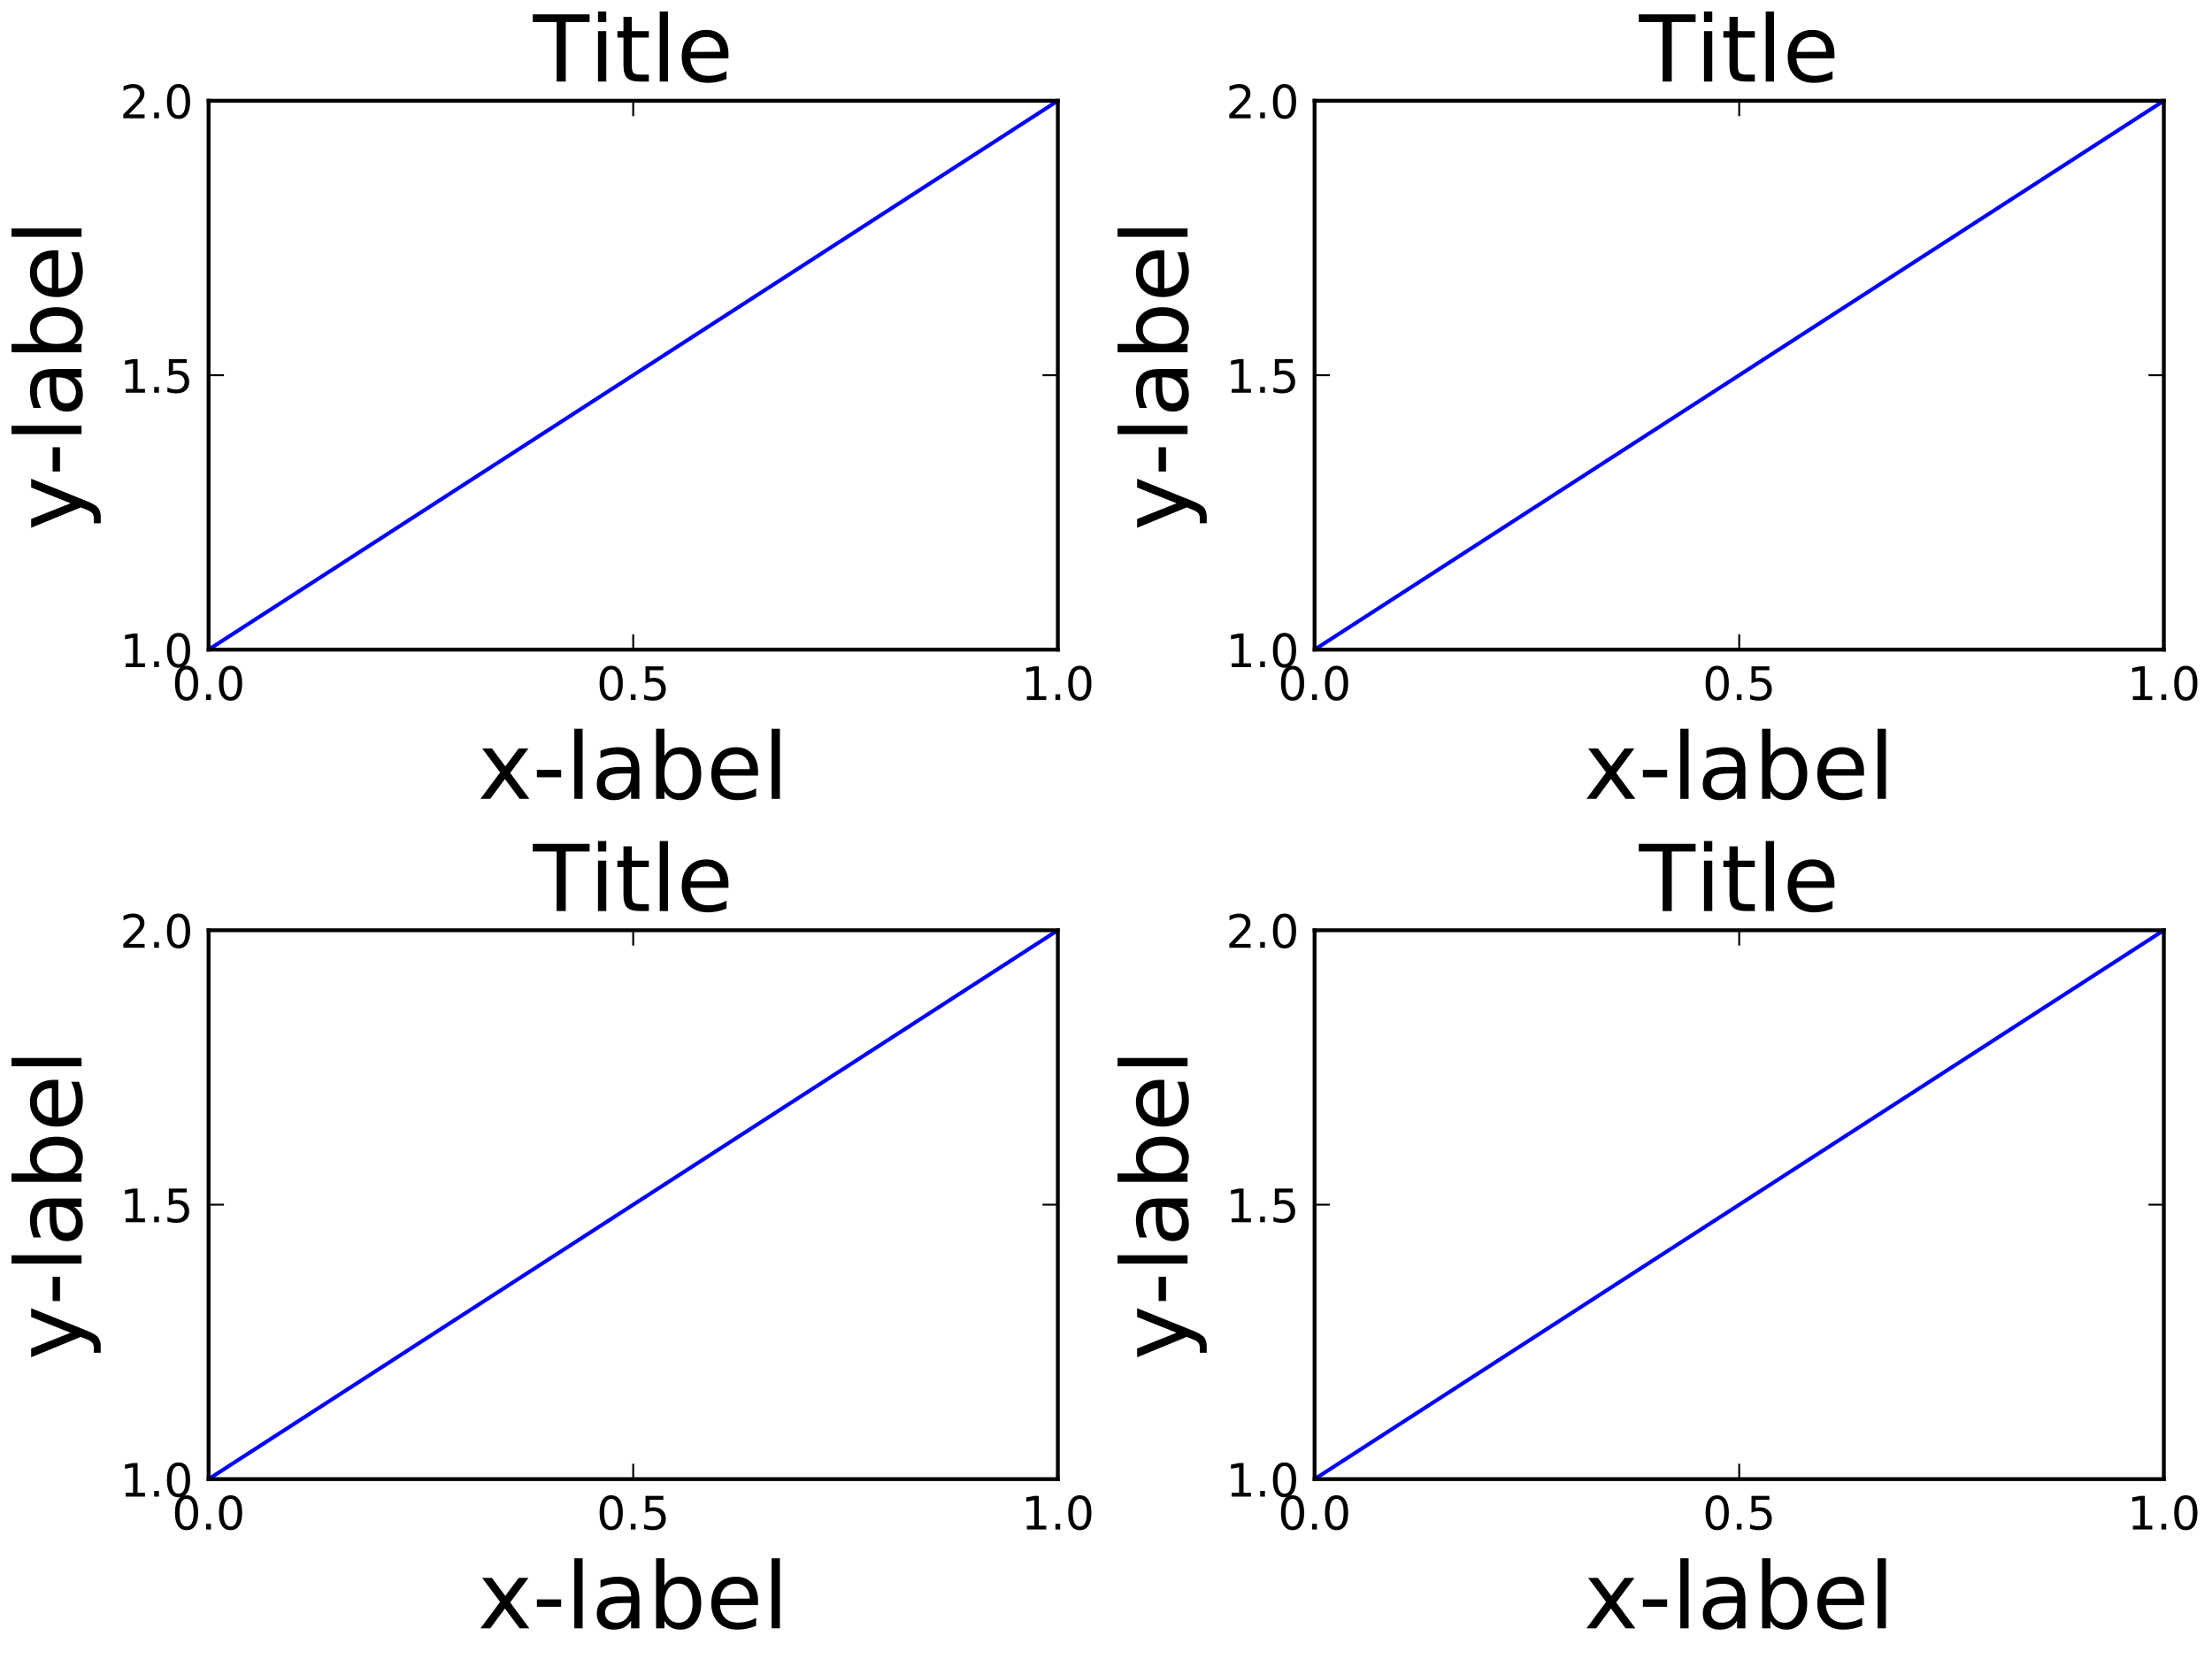
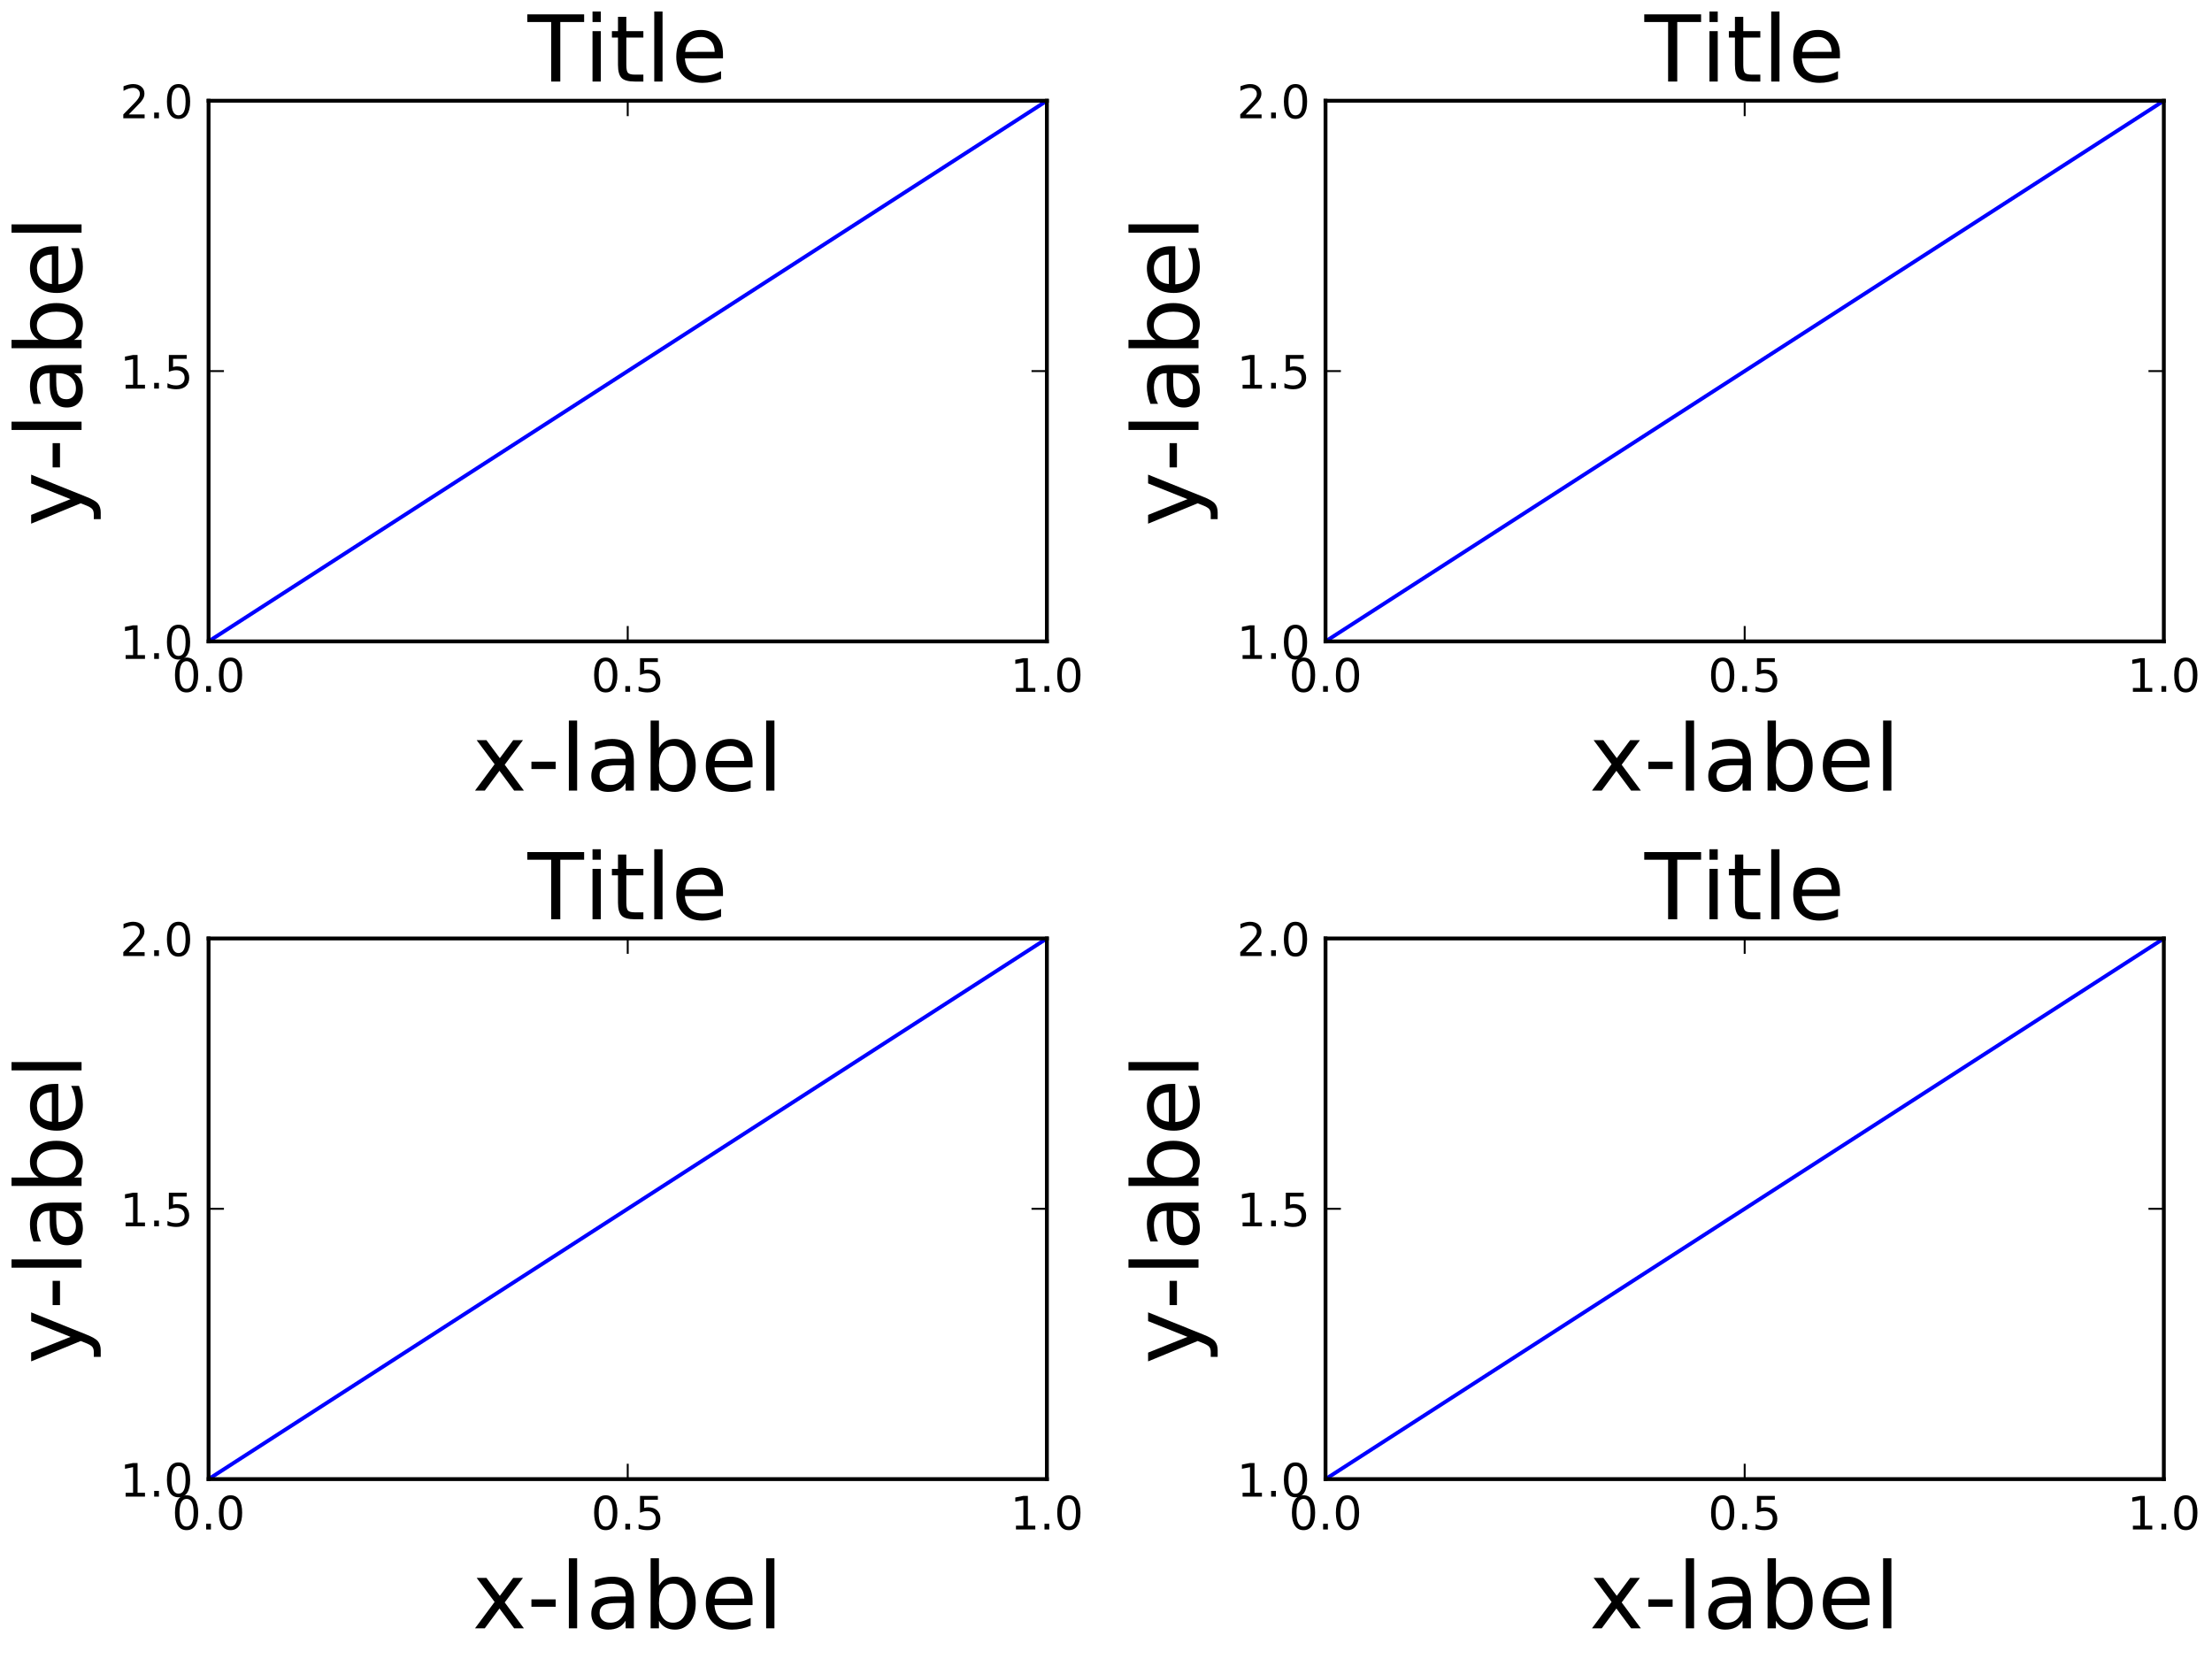
<svg xmlns="http://www.w3.org/2000/svg" xmlns:xlink="http://www.w3.org/1999/xlink" height="432pt" version="1.1" viewBox="0 0 576 432" width="576pt">
  <defs>
    <style type="text/css">
*{stroke-linecap:butt;stroke-linejoin:round;}
  </style>
  </defs>
  <g id="figure_1">
    <g id="patch_1">
      <path d="M 0 432  L 576 432  L 576 0  L 0 0  z " style="fill:#ffffff;" />
    </g>
    <g id="axes_1">
      <g id="patch_2">
-         <path d="M 54.311 169.159  L 275.458 169.159  L 275.458 26.236  L 54.311 26.236  z " style="fill:#ffffff;" />
+         <path d="M 54.311 167.02  L 272.606 167.02  L 272.606 26.236  L 54.311 26.236  z " style="fill:#ffffff;" />
      </g>
      <g id="line2d_1">
-         <path clip-path="url(#p782bbd12f6)" d="M 54.311 169.159  L 275.458 26.236  " style="fill:none;stroke:#0000ff;stroke-linecap:square;" />
+         <path clip-path="url(#pb96ff4f9be)" d="M 54.311 167.02  L 272.606 26.236  " style="fill:none;stroke:#0000ff;stroke-linecap:square;" />
      </g>
      <g id="patch_3">
-         <path d="M 54.311 169.159  L 54.311 26.236  " style="fill:none;stroke:#000000;stroke-linecap:square;stroke-linejoin:miter;" />
+         <path d="M 54.311 167.02  L 54.311 26.236  " style="fill:none;stroke:#000000;stroke-linecap:square;stroke-linejoin:miter;" />
      </g>
      <g id="patch_4">
-         <path d="M 275.458 169.159  L 275.458 26.236  " style="fill:none;stroke:#000000;stroke-linecap:square;stroke-linejoin:miter;" />
+         <path d="M 272.606 167.02  L 272.606 26.236  " style="fill:none;stroke:#000000;stroke-linecap:square;stroke-linejoin:miter;" />
      </g>
      <g id="patch_5">
-         <path d="M 54.311 169.159  L 275.458 169.159  " style="fill:none;stroke:#000000;stroke-linecap:square;stroke-linejoin:miter;" />
+         <path d="M 54.311 167.02  L 272.606 167.02  " style="fill:none;stroke:#000000;stroke-linecap:square;stroke-linejoin:miter;" />
      </g>
      <g id="patch_6">
-         <path d="M 54.311 26.236  L 275.458 26.236  " style="fill:none;stroke:#000000;stroke-linecap:square;stroke-linejoin:miter;" />
+         <path d="M 54.311 26.236  L 272.606 26.236  " style="fill:none;stroke:#000000;stroke-linecap:square;stroke-linejoin:miter;" />
      </g>
      <g id="matplotlib.axis_1">
        <g id="xtick_1">
          <g id="line2d_2">
            <defs>
              <path d="M 0 0  L 0 -4  " id="m368fc901b1" style="stroke:#000000;stroke-width:0.5;" />
            </defs>
            <g>
-               <use style="stroke:#000000;stroke-width:0.5;" x="54.311" xlink:href="#m368fc901b1" y="169.159" />
+               <use style="stroke:#000000;stroke-width:0.5;" x="54.311" xlink:href="#m368fc901b1" y="167.02" />
            </g>
          </g>
          <g id="line2d_3">
            <defs>
              <path d="M 0 0  L 0 4  " id="mc63e59a608" style="stroke:#000000;stroke-width:0.5;" />
            </defs>
            <g>
              <use style="stroke:#000000;stroke-width:0.5;" x="54.311" xlink:href="#mc63e59a608" y="26.236" />
            </g>
          </g>
          <g id="text_1">
            <defs>
              <path d="M 31.781 66.406  Q 24.172 66.406 20.328 58.906  Q 16.5 51.422 16.5 36.375  Q 16.5 21.391 20.328 13.891  Q 24.172 6.391 31.781 6.391  Q 39.453 6.391 43.281 13.891  Q 47.125 21.391 47.125 36.375  Q 47.125 51.422 43.281 58.906  Q 39.453 66.406 31.781 66.406  z M 31.781 74.219  Q 44.047 74.219 50.516 64.516  Q 56.984 54.828 56.984 36.375  Q 56.984 17.969 50.516 8.266  Q 44.047 -1.422 31.781 -1.422  Q 19.531 -1.422 13.062 8.266  Q 6.594 17.969 6.594 36.375  Q 6.594 54.828 13.062 64.516  Q 19.531 74.219 31.781 74.219  z " id="DejaVuSans-30" />
              <path d="M 10.688 12.406  L 21 12.406  L 21 0  L 10.688 0  z " id="DejaVuSans-2e" />
            </defs>
-             <g transform="translate(44.76962 182.2766)scale(0.12 -0.12)">
+             <g transform="translate(44.76962 180.138)scale(0.12 -0.12)">
              <use xlink:href="#DejaVuSans-30" />
              <use x="63.623" xlink:href="#DejaVuSans-2e" />
              <use x="95.41" xlink:href="#DejaVuSans-30" />
            </g>
          </g>
        </g>
        <g id="xtick_2">
          <g id="line2d_4">
            <g>
-               <use style="stroke:#000000;stroke-width:0.5;" x="164.885" xlink:href="#m368fc901b1" y="169.159" />
+               <use style="stroke:#000000;stroke-width:0.5;" x="163.459" xlink:href="#m368fc901b1" y="167.02" />
            </g>
          </g>
          <g id="line2d_5">
            <g>
-               <use style="stroke:#000000;stroke-width:0.5;" x="164.885" xlink:href="#mc63e59a608" y="26.236" />
+               <use style="stroke:#000000;stroke-width:0.5;" x="163.459" xlink:href="#mc63e59a608" y="26.236" />
            </g>
          </g>
          <g id="text_2">
            <defs>
              <path d="M 10.797 72.906  L 49.516 72.906  L 49.516 64.594  L 19.828 64.594  L 19.828 46.734  Q 21.969 47.469 24.109 47.828  Q 26.266 48.188 28.422 48.188  Q 40.625 48.188 47.75 41.5  Q 54.891 34.812 54.891 23.391  Q 54.891 11.625 47.562 5.094  Q 40.234 -1.422 26.906 -1.422  Q 22.312 -1.422 17.547 -0.641  Q 12.797 0.141 7.719 1.703  L 7.719 11.625  Q 12.109 9.234 16.797 8.062  Q 21.484 6.891 26.703 6.891  Q 35.156 6.891 40.078 11.328  Q 45.016 15.766 45.016 23.391  Q 45.016 31 40.078 35.438  Q 35.156 39.891 26.703 39.891  Q 22.75 39.891 18.812 39.016  Q 14.891 38.141 10.797 36.281  z " id="DejaVuSans-35" />
            </defs>
-             <g transform="translate(155.3428 182.2766)scale(0.12 -0.12)">
+             <g transform="translate(153.9171 180.138)scale(0.12 -0.12)">
              <use xlink:href="#DejaVuSans-30" />
              <use x="63.623" xlink:href="#DejaVuSans-2e" />
              <use x="95.41" xlink:href="#DejaVuSans-35" />
            </g>
          </g>
        </g>
        <g id="xtick_3">
          <g id="line2d_6">
            <g>
-               <use style="stroke:#000000;stroke-width:0.5;" x="275.458" xlink:href="#m368fc901b1" y="169.159" />
+               <use style="stroke:#000000;stroke-width:0.5;" x="272.606" xlink:href="#m368fc901b1" y="167.02" />
            </g>
          </g>
          <g id="line2d_7">
            <g>
-               <use style="stroke:#000000;stroke-width:0.5;" x="275.458" xlink:href="#mc63e59a608" y="26.236" />
+               <use style="stroke:#000000;stroke-width:0.5;" x="272.606" xlink:href="#mc63e59a608" y="26.236" />
            </g>
          </g>
          <g id="text_3">
            <defs>
              <path d="M 12.406 8.297  L 28.516 8.297  L 28.516 63.922  L 10.984 60.406  L 10.984 69.391  L 28.422 72.906  L 38.281 72.906  L 38.281 8.297  L 54.391 8.297  L 54.391 0  L 12.406 0  z " id="DejaVuSans-31" />
            </defs>
-             <g transform="translate(265.916 182.2766)scale(0.12 -0.12)">
+             <g transform="translate(263.0645 180.138)scale(0.12 -0.12)">
              <use xlink:href="#DejaVuSans-31" />
              <use x="63.623" xlink:href="#DejaVuSans-2e" />
              <use x="95.41" xlink:href="#DejaVuSans-30" />
            </g>
          </g>
        </g>
        <g id="text_4">
          <defs>
            <path d="M 54.891 54.688  L 35.109 28.078  L 55.906 0  L 45.312 0  L 29.391 21.484  L 13.484 0  L 2.875 0  L 24.125 28.609  L 4.688 54.688  L 15.281 54.688  L 29.781 35.203  L 44.281 54.688  z " id="DejaVuSans-78" />
            <path d="M 4.891 31.391  L 31.203 31.391  L 31.203 23.391  L 4.891 23.391  z " id="DejaVuSans-2d" />
            <path d="M 9.422 75.984  L 18.406 75.984  L 18.406 0  L 9.422 0  z " id="DejaVuSans-6c" />
            <path d="M 34.281 27.484  Q 23.391 27.484 19.188 25  Q 14.984 22.516 14.984 16.5  Q 14.984 11.719 18.141 8.906  Q 21.297 6.109 26.703 6.109  Q 34.188 6.109 38.703 11.406  Q 43.219 16.703 43.219 25.484  L 43.219 27.484  z M 52.203 31.203  L 52.203 0  L 43.219 0  L 43.219 8.297  Q 40.141 3.328 35.547 0.953  Q 30.953 -1.422 24.312 -1.422  Q 15.922 -1.422 10.953 3.297  Q 6 8.016 6 15.922  Q 6 25.141 12.172 29.828  Q 18.359 34.516 30.609 34.516  L 43.219 34.516  L 43.219 35.406  Q 43.219 41.609 39.141 45  Q 35.062 48.391 27.688 48.391  Q 23 48.391 18.547 47.266  Q 14.109 46.141 10.016 43.891  L 10.016 52.203  Q 14.938 54.109 19.578 55.047  Q 24.219 56 28.609 56  Q 40.484 56 46.344 49.844  Q 52.203 43.703 52.203 31.203  z " id="DejaVuSans-61" />
            <path d="M 48.688 27.297  Q 48.688 37.203 44.609 42.844  Q 40.531 48.484 33.406 48.484  Q 26.266 48.484 22.188 42.844  Q 18.109 37.203 18.109 27.297  Q 18.109 17.391 22.188 11.75  Q 26.266 6.109 33.406 6.109  Q 40.531 6.109 44.609 11.75  Q 48.688 17.391 48.688 27.297  z M 18.109 46.391  Q 20.953 51.266 25.266 53.625  Q 29.594 56 35.594 56  Q 45.562 56 51.781 48.094  Q 58.016 40.188 58.016 27.297  Q 58.016 14.406 51.781 6.484  Q 45.562 -1.422 35.594 -1.422  Q 29.594 -1.422 25.266 0.953  Q 20.953 3.328 18.109 8.203  L 18.109 0  L 9.078 0  L 9.078 75.984  L 18.109 75.984  z " id="DejaVuSans-62" />
            <path d="M 56.203 29.594  L 56.203 25.203  L 14.891 25.203  Q 15.484 15.922 20.484 11.062  Q 25.484 6.203 34.422 6.203  Q 39.594 6.203 44.453 7.469  Q 49.312 8.734 54.109 11.281  L 54.109 2.781  Q 49.266 0.734 44.188 -0.344  Q 39.109 -1.422 33.891 -1.422  Q 20.797 -1.422 13.156 6.188  Q 5.516 13.812 5.516 26.812  Q 5.516 40.234 12.766 48.109  Q 20.016 56 32.328 56  Q 43.359 56 49.781 48.891  Q 56.203 41.797 56.203 29.594  z M 47.219 32.234  Q 47.125 39.594 43.094 43.984  Q 39.062 48.391 32.422 48.391  Q 24.906 48.391 20.391 44.141  Q 15.875 39.891 15.188 32.172  z " id="DejaVuSans-65" />
          </defs>
-           <g transform="translate(124.4297 208.0085)scale(0.24 -0.24)">
+           <g transform="translate(123.0039 205.8699)scale(0.24 -0.24)">
            <use xlink:href="#DejaVuSans-78" />
            <use x="59.18" xlink:href="#DejaVuSans-2d" />
            <use x="95.264" xlink:href="#DejaVuSans-6c" />
            <use x="123.047" xlink:href="#DejaVuSans-61" />
            <use x="184.326" xlink:href="#DejaVuSans-62" />
            <use x="247.803" xlink:href="#DejaVuSans-65" />
            <use x="309.326" xlink:href="#DejaVuSans-6c" />
          </g>
        </g>
      </g>
      <g id="matplotlib.axis_2">
        <g id="ytick_1">
          <g id="line2d_8">
            <defs>
              <path d="M 0 0  L 4 0  " id="m556f96d829" style="stroke:#000000;stroke-width:0.5;" />
            </defs>
            <g>
-               <use style="stroke:#000000;stroke-width:0.5;" x="54.311" xlink:href="#m556f96d829" y="169.159" />
+               <use style="stroke:#000000;stroke-width:0.5;" x="54.311" xlink:href="#m556f96d829" y="167.02" />
            </g>
          </g>
          <g id="line2d_9">
            <defs>
              <path d="M 0 0  L -4 0  " id="m27e32ca04a" style="stroke:#000000;stroke-width:0.5;" />
            </defs>
            <g>
-               <use style="stroke:#000000;stroke-width:0.5;" x="275.458" xlink:href="#m27e32ca04a" y="169.159" />
+               <use style="stroke:#000000;stroke-width:0.5;" x="272.606" xlink:href="#m27e32ca04a" y="167.02" />
            </g>
          </g>
          <g id="text_5">
-             <g transform="translate(31.22774 173.7176)scale(0.12 -0.12)">
+             <g transform="translate(31.22774 171.579)scale(0.12 -0.12)">
              <use xlink:href="#DejaVuSans-31" />
              <use x="63.623" xlink:href="#DejaVuSans-2e" />
              <use x="95.41" xlink:href="#DejaVuSans-30" />
            </g>
          </g>
        </g>
        <g id="ytick_2">
          <g id="line2d_10">
            <g>
-               <use style="stroke:#000000;stroke-width:0.5;" x="54.311" xlink:href="#m556f96d829" y="97.698" />
+               <use style="stroke:#000000;stroke-width:0.5;" x="54.311" xlink:href="#m556f96d829" y="96.628" />
            </g>
          </g>
          <g id="line2d_11">
            <g>
-               <use style="stroke:#000000;stroke-width:0.5;" x="275.458" xlink:href="#m27e32ca04a" y="97.698" />
+               <use style="stroke:#000000;stroke-width:0.5;" x="272.606" xlink:href="#m27e32ca04a" y="96.628" />
            </g>
          </g>
          <g id="text_6">
-             <g transform="translate(31.22774 102.2566)scale(0.12 -0.12)">
+             <g transform="translate(31.22774 101.1873)scale(0.12 -0.12)">
              <use xlink:href="#DejaVuSans-31" />
              <use x="63.623" xlink:href="#DejaVuSans-2e" />
              <use x="95.41" xlink:href="#DejaVuSans-35" />
            </g>
          </g>
        </g>
        <g id="ytick_3">
          <g id="line2d_12">
            <g>
              <use style="stroke:#000000;stroke-width:0.5;" x="54.311" xlink:href="#m556f96d829" y="26.236" />
            </g>
          </g>
          <g id="line2d_13">
            <g>
-               <use style="stroke:#000000;stroke-width:0.5;" x="275.458" xlink:href="#m27e32ca04a" y="26.236" />
+               <use style="stroke:#000000;stroke-width:0.5;" x="272.606" xlink:href="#m27e32ca04a" y="26.236" />
            </g>
          </g>
          <g id="text_7">
            <defs>
              <path d="M 19.188 8.297  L 53.609 8.297  L 53.609 0  L 7.328 0  L 7.328 8.297  Q 12.938 14.109 22.625 23.891  Q 32.328 33.688 34.812 36.531  Q 39.547 41.844 41.422 45.531  Q 43.312 49.219 43.312 52.781  Q 43.312 58.594 39.234 62.25  Q 35.156 65.922 28.609 65.922  Q 23.969 65.922 18.812 64.312  Q 13.672 62.703 7.812 59.422  L 7.812 69.391  Q 13.766 71.781 18.938 73  Q 24.125 74.219 28.422 74.219  Q 39.75 74.219 46.484 68.547  Q 53.219 62.891 53.219 53.422  Q 53.219 48.922 51.531 44.891  Q 49.859 40.875 45.406 35.406  Q 44.188 33.984 37.641 27.219  Q 31.109 20.453 19.188 8.297  z " id="DejaVuSans-32" />
            </defs>
            <g transform="translate(31.22774 30.79555)scale(0.12 -0.12)">
              <use xlink:href="#DejaVuSans-32" />
              <use x="63.623" xlink:href="#DejaVuSans-2e" />
              <use x="95.41" xlink:href="#DejaVuSans-30" />
            </g>
          </g>
        </g>
        <g id="text_8">
          <defs>
            <path d="M 32.172 -5.078  Q 28.375 -14.844 24.75 -17.812  Q 21.141 -20.797 15.094 -20.797  L 7.906 -20.797  L 7.906 -13.281  L 13.188 -13.281  Q 16.891 -13.281 18.938 -11.516  Q 21 -9.766 23.484 -3.219  L 25.094 0.875  L 2.984 54.688  L 12.5 54.688  L 29.594 11.922  L 46.688 54.688  L 56.203 54.688  z " id="DejaVuSans-79" />
          </defs>
-           <g transform="translate(21.23649 138.1506)rotate(-90)scale(0.24 -0.24)">
+           <g transform="translate(21.23649 137.0813)rotate(-90)scale(0.24 -0.24)">
            <use xlink:href="#DejaVuSans-79" />
            <use x="59.164" xlink:href="#DejaVuSans-2d" />
            <use x="95.248" xlink:href="#DejaVuSans-6c" />
            <use x="123.031" xlink:href="#DejaVuSans-61" />
            <use x="184.311" xlink:href="#DejaVuSans-62" />
            <use x="247.787" xlink:href="#DejaVuSans-65" />
            <use x="309.311" xlink:href="#DejaVuSans-6c" />
          </g>
        </g>
      </g>
      <g id="text_9">
        <defs>
          <path d="M -0.297 72.906  L 61.375 72.906  L 61.375 64.594  L 35.5 64.594  L 35.5 0  L 25.594 0  L 25.594 64.594  L -0.297 64.594  z " id="DejaVuSans-54" />
          <path d="M 9.422 54.688  L 18.406 54.688  L 18.406 0  L 9.422 0  z M 9.422 75.984  L 18.406 75.984  L 18.406 64.594  L 9.422 64.594  z " id="DejaVuSans-69" />
          <path d="M 18.312 70.219  L 18.312 54.688  L 36.812 54.688  L 36.812 47.703  L 18.312 47.703  L 18.312 18.016  Q 18.312 11.328 20.141 9.422  Q 21.969 7.516 27.594 7.516  L 36.812 7.516  L 36.812 0  L 27.594 0  Q 17.188 0 13.234 3.875  Q 9.281 7.766 9.281 18.016  L 9.281 47.703  L 2.688 47.703  L 2.688 54.688  L 9.281 54.688  L 9.281 70.219  z " id="DejaVuSans-74" />
        </defs>
-         <g transform="translate(138.8053 21.23649)scale(0.24 -0.24)">
+         <g transform="translate(137.3796 21.23649)scale(0.24 -0.24)">
          <use xlink:href="#DejaVuSans-54" />
          <use x="61.037" xlink:href="#DejaVuSans-69" />
          <use x="88.82" xlink:href="#DejaVuSans-74" />
          <use x="128.029" xlink:href="#DejaVuSans-6c" />
          <use x="155.812" xlink:href="#DejaVuSans-65" />
        </g>
      </g>
    </g>
    <g id="axes_2">
      <g id="patch_7">
-         <path d="M 342.311 169.159  L 563.458 169.159  L 563.458 26.236  L 342.311 26.236  z " style="fill:#ffffff;" />
+         <path d="M 345.163 167.02  L 563.458 167.02  L 563.458 26.236  L 345.163 26.236  z " style="fill:#ffffff;" />
      </g>
      <g id="line2d_14">
-         <path clip-path="url(#p95b81f9d9c)" d="M 342.311 169.159  L 563.458 26.236  " style="fill:none;stroke:#0000ff;stroke-linecap:square;" />
+         <path clip-path="url(#pc290cfb505)" d="M 345.163 167.02  L 563.458 26.236  " style="fill:none;stroke:#0000ff;stroke-linecap:square;" />
      </g>
      <g id="patch_8">
-         <path d="M 342.311 169.159  L 342.311 26.236  " style="fill:none;stroke:#000000;stroke-linecap:square;stroke-linejoin:miter;" />
+         <path d="M 345.163 167.02  L 345.163 26.236  " style="fill:none;stroke:#000000;stroke-linecap:square;stroke-linejoin:miter;" />
      </g>
      <g id="patch_9">
-         <path d="M 563.458 169.159  L 563.458 26.236  " style="fill:none;stroke:#000000;stroke-linecap:square;stroke-linejoin:miter;" />
+         <path d="M 563.458 167.02  L 563.458 26.236  " style="fill:none;stroke:#000000;stroke-linecap:square;stroke-linejoin:miter;" />
      </g>
      <g id="patch_10">
-         <path d="M 342.311 169.159  L 563.458 169.159  " style="fill:none;stroke:#000000;stroke-linecap:square;stroke-linejoin:miter;" />
+         <path d="M 345.163 167.02  L 563.458 167.02  " style="fill:none;stroke:#000000;stroke-linecap:square;stroke-linejoin:miter;" />
      </g>
      <g id="patch_11">
-         <path d="M 342.311 26.236  L 563.458 26.236  " style="fill:none;stroke:#000000;stroke-linecap:square;stroke-linejoin:miter;" />
+         <path d="M 345.163 26.236  L 563.458 26.236  " style="fill:none;stroke:#000000;stroke-linecap:square;stroke-linejoin:miter;" />
      </g>
      <g id="matplotlib.axis_3">
        <g id="xtick_4">
          <g id="line2d_15">
            <g>
-               <use style="stroke:#000000;stroke-width:0.5;" x="342.311" xlink:href="#m368fc901b1" y="169.159" />
+               <use style="stroke:#000000;stroke-width:0.5;" x="345.163" xlink:href="#m368fc901b1" y="167.02" />
            </g>
          </g>
          <g id="line2d_16">
            <g>
-               <use style="stroke:#000000;stroke-width:0.5;" x="342.311" xlink:href="#mc63e59a608" y="26.236" />
+               <use style="stroke:#000000;stroke-width:0.5;" x="345.163" xlink:href="#mc63e59a608" y="26.236" />
            </g>
          </g>
          <g id="text_10">
-             <g transform="translate(332.7696 182.2766)scale(0.12 -0.12)">
+             <g transform="translate(335.6211 180.138)scale(0.12 -0.12)">
              <use xlink:href="#DejaVuSans-30" />
              <use x="63.623" xlink:href="#DejaVuSans-2e" />
              <use x="95.41" xlink:href="#DejaVuSans-30" />
            </g>
          </g>
        </g>
        <g id="xtick_5">
          <g id="line2d_17">
            <g>
-               <use style="stroke:#000000;stroke-width:0.5;" x="452.885" xlink:href="#m368fc901b1" y="169.159" />
+               <use style="stroke:#000000;stroke-width:0.5;" x="454.31" xlink:href="#m368fc901b1" y="167.02" />
            </g>
          </g>
          <g id="line2d_18">
            <g>
-               <use style="stroke:#000000;stroke-width:0.5;" x="452.885" xlink:href="#mc63e59a608" y="26.236" />
+               <use style="stroke:#000000;stroke-width:0.5;" x="454.31" xlink:href="#mc63e59a608" y="26.236" />
            </g>
          </g>
          <g id="text_11">
-             <g transform="translate(443.3428 182.2766)scale(0.12 -0.12)">
+             <g transform="translate(444.7686 180.138)scale(0.12 -0.12)">
              <use xlink:href="#DejaVuSans-30" />
              <use x="63.623" xlink:href="#DejaVuSans-2e" />
              <use x="95.41" xlink:href="#DejaVuSans-35" />
            </g>
          </g>
        </g>
        <g id="xtick_6">
          <g id="line2d_19">
            <g>
-               <use style="stroke:#000000;stroke-width:0.5;" x="563.458" xlink:href="#m368fc901b1" y="169.159" />
+               <use style="stroke:#000000;stroke-width:0.5;" x="563.458" xlink:href="#m368fc901b1" y="167.02" />
            </g>
          </g>
          <g id="line2d_20">
            <g>
              <use style="stroke:#000000;stroke-width:0.5;" x="563.458" xlink:href="#mc63e59a608" y="26.236" />
            </g>
          </g>
          <g id="text_12">
-             <g transform="translate(553.916 182.2766)scale(0.12 -0.12)">
+             <g transform="translate(553.916 180.138)scale(0.12 -0.12)">
              <use xlink:href="#DejaVuSans-31" />
              <use x="63.623" xlink:href="#DejaVuSans-2e" />
              <use x="95.41" xlink:href="#DejaVuSans-30" />
            </g>
          </g>
        </g>
        <g id="text_13">
-           <g transform="translate(412.4297 208.0085)scale(0.24 -0.24)">
+           <g transform="translate(413.8554 205.8699)scale(0.24 -0.24)">
            <use xlink:href="#DejaVuSans-78" />
            <use x="59.18" xlink:href="#DejaVuSans-2d" />
            <use x="95.264" xlink:href="#DejaVuSans-6c" />
            <use x="123.047" xlink:href="#DejaVuSans-61" />
            <use x="184.326" xlink:href="#DejaVuSans-62" />
            <use x="247.803" xlink:href="#DejaVuSans-65" />
            <use x="309.326" xlink:href="#DejaVuSans-6c" />
          </g>
        </g>
      </g>
      <g id="matplotlib.axis_4">
        <g id="ytick_4">
          <g id="line2d_21">
            <g>
-               <use style="stroke:#000000;stroke-width:0.5;" x="342.311" xlink:href="#m556f96d829" y="169.159" />
+               <use style="stroke:#000000;stroke-width:0.5;" x="345.163" xlink:href="#m556f96d829" y="167.02" />
            </g>
          </g>
          <g id="line2d_22">
            <g>
-               <use style="stroke:#000000;stroke-width:0.5;" x="563.458" xlink:href="#m27e32ca04a" y="169.159" />
+               <use style="stroke:#000000;stroke-width:0.5;" x="563.458" xlink:href="#m27e32ca04a" y="167.02" />
            </g>
          </g>
          <g id="text_14">
-             <g transform="translate(319.2277 173.7176)scale(0.12 -0.12)">
+             <g transform="translate(322.0792 171.579)scale(0.12 -0.12)">
              <use xlink:href="#DejaVuSans-31" />
              <use x="63.623" xlink:href="#DejaVuSans-2e" />
              <use x="95.41" xlink:href="#DejaVuSans-30" />
            </g>
          </g>
        </g>
        <g id="ytick_5">
          <g id="line2d_23">
            <g>
-               <use style="stroke:#000000;stroke-width:0.5;" x="342.311" xlink:href="#m556f96d829" y="97.698" />
+               <use style="stroke:#000000;stroke-width:0.5;" x="345.163" xlink:href="#m556f96d829" y="96.628" />
            </g>
          </g>
          <g id="line2d_24">
            <g>
-               <use style="stroke:#000000;stroke-width:0.5;" x="563.458" xlink:href="#m27e32ca04a" y="97.698" />
+               <use style="stroke:#000000;stroke-width:0.5;" x="563.458" xlink:href="#m27e32ca04a" y="96.628" />
            </g>
          </g>
          <g id="text_15">
-             <g transform="translate(319.2277 102.2566)scale(0.12 -0.12)">
+             <g transform="translate(322.0792 101.1873)scale(0.12 -0.12)">
              <use xlink:href="#DejaVuSans-31" />
              <use x="63.623" xlink:href="#DejaVuSans-2e" />
              <use x="95.41" xlink:href="#DejaVuSans-35" />
            </g>
          </g>
        </g>
        <g id="ytick_6">
          <g id="line2d_25">
            <g>
-               <use style="stroke:#000000;stroke-width:0.5;" x="342.311" xlink:href="#m556f96d829" y="26.236" />
+               <use style="stroke:#000000;stroke-width:0.5;" x="345.163" xlink:href="#m556f96d829" y="26.236" />
            </g>
          </g>
          <g id="line2d_26">
            <g>
              <use style="stroke:#000000;stroke-width:0.5;" x="563.458" xlink:href="#m27e32ca04a" y="26.236" />
            </g>
          </g>
          <g id="text_16">
-             <g transform="translate(319.2277 30.79555)scale(0.12 -0.12)">
+             <g transform="translate(322.0792 30.79555)scale(0.12 -0.12)">
              <use xlink:href="#DejaVuSans-32" />
              <use x="63.623" xlink:href="#DejaVuSans-2e" />
              <use x="95.41" xlink:href="#DejaVuSans-30" />
            </g>
          </g>
        </g>
        <g id="text_17">
-           <g transform="translate(309.2365 138.1506)rotate(-90)scale(0.24 -0.24)">
+           <g transform="translate(312.088 137.0813)rotate(-90)scale(0.24 -0.24)">
            <use xlink:href="#DejaVuSans-79" />
            <use x="59.164" xlink:href="#DejaVuSans-2d" />
            <use x="95.248" xlink:href="#DejaVuSans-6c" />
            <use x="123.031" xlink:href="#DejaVuSans-61" />
            <use x="184.311" xlink:href="#DejaVuSans-62" />
            <use x="247.787" xlink:href="#DejaVuSans-65" />
            <use x="309.311" xlink:href="#DejaVuSans-6c" />
          </g>
        </g>
      </g>
      <g id="text_18">
-         <g transform="translate(426.8053 21.23649)scale(0.24 -0.24)">
+         <g transform="translate(428.2311 21.23649)scale(0.24 -0.24)">
          <use xlink:href="#DejaVuSans-54" />
          <use x="61.037" xlink:href="#DejaVuSans-69" />
          <use x="88.82" xlink:href="#DejaVuSans-74" />
          <use x="128.029" xlink:href="#DejaVuSans-6c" />
          <use x="155.812" xlink:href="#DejaVuSans-65" />
        </g>
      </g>
    </g>
    <g id="axes_3">
      <g id="patch_12">
-         <path d="M 54.311 385.159  L 275.458 385.159  L 275.458 242.236  L 54.311 242.236  z " style="fill:#ffffff;" />
+         <path d="M 54.311 385.159  L 272.606 385.159  L 272.606 244.375  L 54.311 244.375  z " style="fill:#ffffff;" />
      </g>
      <g id="line2d_27">
-         <path clip-path="url(#p5fd5e4d911)" d="M 54.311 385.159  L 275.458 242.236  " style="fill:none;stroke:#0000ff;stroke-linecap:square;" />
+         <path clip-path="url(#p9cbf439595)" d="M 54.311 385.159  L 272.606 244.375  " style="fill:none;stroke:#0000ff;stroke-linecap:square;" />
      </g>
      <g id="patch_13">
-         <path d="M 54.311 385.159  L 54.311 242.236  " style="fill:none;stroke:#000000;stroke-linecap:square;stroke-linejoin:miter;" />
+         <path d="M 54.311 385.159  L 54.311 244.375  " style="fill:none;stroke:#000000;stroke-linecap:square;stroke-linejoin:miter;" />
      </g>
      <g id="patch_14">
-         <path d="M 275.458 385.159  L 275.458 242.236  " style="fill:none;stroke:#000000;stroke-linecap:square;stroke-linejoin:miter;" />
+         <path d="M 272.606 385.159  L 272.606 244.375  " style="fill:none;stroke:#000000;stroke-linecap:square;stroke-linejoin:miter;" />
      </g>
      <g id="patch_15">
-         <path d="M 54.311 385.159  L 275.458 385.159  " style="fill:none;stroke:#000000;stroke-linecap:square;stroke-linejoin:miter;" />
+         <path d="M 54.311 385.159  L 272.606 385.159  " style="fill:none;stroke:#000000;stroke-linecap:square;stroke-linejoin:miter;" />
      </g>
      <g id="patch_16">
-         <path d="M 54.311 242.236  L 275.458 242.236  " style="fill:none;stroke:#000000;stroke-linecap:square;stroke-linejoin:miter;" />
+         <path d="M 54.311 244.375  L 272.606 244.375  " style="fill:none;stroke:#000000;stroke-linecap:square;stroke-linejoin:miter;" />
      </g>
      <g id="matplotlib.axis_5">
        <g id="xtick_7">
          <g id="line2d_28">
            <g>
              <use style="stroke:#000000;stroke-width:0.5;" x="54.311" xlink:href="#m368fc901b1" y="385.159" />
            </g>
          </g>
          <g id="line2d_29">
            <g>
-               <use style="stroke:#000000;stroke-width:0.5;" x="54.311" xlink:href="#mc63e59a608" y="242.236" />
+               <use style="stroke:#000000;stroke-width:0.5;" x="54.311" xlink:href="#mc63e59a608" y="244.375" />
            </g>
          </g>
          <g id="text_19">
            <g transform="translate(44.76962 398.2766)scale(0.12 -0.12)">
              <use xlink:href="#DejaVuSans-30" />
              <use x="63.623" xlink:href="#DejaVuSans-2e" />
              <use x="95.41" xlink:href="#DejaVuSans-30" />
            </g>
          </g>
        </g>
        <g id="xtick_8">
          <g id="line2d_30">
            <g>
-               <use style="stroke:#000000;stroke-width:0.5;" x="164.885" xlink:href="#m368fc901b1" y="385.159" />
+               <use style="stroke:#000000;stroke-width:0.5;" x="163.459" xlink:href="#m368fc901b1" y="385.159" />
            </g>
          </g>
          <g id="line2d_31">
            <g>
-               <use style="stroke:#000000;stroke-width:0.5;" x="164.885" xlink:href="#mc63e59a608" y="242.236" />
+               <use style="stroke:#000000;stroke-width:0.5;" x="163.459" xlink:href="#mc63e59a608" y="244.375" />
            </g>
          </g>
          <g id="text_20">
-             <g transform="translate(155.3428 398.2766)scale(0.12 -0.12)">
+             <g transform="translate(153.9171 398.2766)scale(0.12 -0.12)">
              <use xlink:href="#DejaVuSans-30" />
              <use x="63.623" xlink:href="#DejaVuSans-2e" />
              <use x="95.41" xlink:href="#DejaVuSans-35" />
            </g>
          </g>
        </g>
        <g id="xtick_9">
          <g id="line2d_32">
            <g>
-               <use style="stroke:#000000;stroke-width:0.5;" x="275.458" xlink:href="#m368fc901b1" y="385.159" />
+               <use style="stroke:#000000;stroke-width:0.5;" x="272.606" xlink:href="#m368fc901b1" y="385.159" />
            </g>
          </g>
          <g id="line2d_33">
            <g>
-               <use style="stroke:#000000;stroke-width:0.5;" x="275.458" xlink:href="#mc63e59a608" y="242.236" />
+               <use style="stroke:#000000;stroke-width:0.5;" x="272.606" xlink:href="#mc63e59a608" y="244.375" />
            </g>
          </g>
          <g id="text_21">
-             <g transform="translate(265.916 398.2766)scale(0.12 -0.12)">
+             <g transform="translate(263.0645 398.2766)scale(0.12 -0.12)">
              <use xlink:href="#DejaVuSans-31" />
              <use x="63.623" xlink:href="#DejaVuSans-2e" />
              <use x="95.41" xlink:href="#DejaVuSans-30" />
            </g>
          </g>
        </g>
        <g id="text_22">
-           <g transform="translate(124.4297 424.0085)scale(0.24 -0.24)">
+           <g transform="translate(123.0039 424.0085)scale(0.24 -0.24)">
            <use xlink:href="#DejaVuSans-78" />
            <use x="59.18" xlink:href="#DejaVuSans-2d" />
            <use x="95.264" xlink:href="#DejaVuSans-6c" />
            <use x="123.047" xlink:href="#DejaVuSans-61" />
            <use x="184.326" xlink:href="#DejaVuSans-62" />
            <use x="247.803" xlink:href="#DejaVuSans-65" />
            <use x="309.326" xlink:href="#DejaVuSans-6c" />
          </g>
        </g>
      </g>
      <g id="matplotlib.axis_6">
        <g id="ytick_7">
          <g id="line2d_34">
            <g>
              <use style="stroke:#000000;stroke-width:0.5;" x="54.311" xlink:href="#m556f96d829" y="385.159" />
            </g>
          </g>
          <g id="line2d_35">
            <g>
-               <use style="stroke:#000000;stroke-width:0.5;" x="275.458" xlink:href="#m27e32ca04a" y="385.159" />
+               <use style="stroke:#000000;stroke-width:0.5;" x="272.606" xlink:href="#m27e32ca04a" y="385.159" />
            </g>
          </g>
          <g id="text_23">
            <g transform="translate(31.22774 389.7176)scale(0.12 -0.12)">
              <use xlink:href="#DejaVuSans-31" />
              <use x="63.623" xlink:href="#DejaVuSans-2e" />
              <use x="95.41" xlink:href="#DejaVuSans-30" />
            </g>
          </g>
        </g>
        <g id="ytick_8">
          <g id="line2d_36">
            <g>
-               <use style="stroke:#000000;stroke-width:0.5;" x="54.311" xlink:href="#m556f96d829" y="313.697" />
+               <use style="stroke:#000000;stroke-width:0.5;" x="54.311" xlink:href="#m556f96d829" y="314.767" />
            </g>
          </g>
          <g id="line2d_37">
            <g>
-               <use style="stroke:#000000;stroke-width:0.5;" x="275.458" xlink:href="#m27e32ca04a" y="313.697" />
+               <use style="stroke:#000000;stroke-width:0.5;" x="272.606" xlink:href="#m27e32ca04a" y="314.767" />
            </g>
          </g>
          <g id="text_24">
-             <g transform="translate(31.22774 318.2566)scale(0.12 -0.12)">
+             <g transform="translate(31.22774 319.3259)scale(0.12 -0.12)">
              <use xlink:href="#DejaVuSans-31" />
              <use x="63.623" xlink:href="#DejaVuSans-2e" />
              <use x="95.41" xlink:href="#DejaVuSans-35" />
            </g>
          </g>
        </g>
        <g id="ytick_9">
          <g id="line2d_38">
            <g>
-               <use style="stroke:#000000;stroke-width:0.5;" x="54.311" xlink:href="#m556f96d829" y="242.236" />
+               <use style="stroke:#000000;stroke-width:0.5;" x="54.311" xlink:href="#m556f96d829" y="244.375" />
            </g>
          </g>
          <g id="line2d_39">
            <g>
-               <use style="stroke:#000000;stroke-width:0.5;" x="275.458" xlink:href="#m27e32ca04a" y="242.236" />
+               <use style="stroke:#000000;stroke-width:0.5;" x="272.606" xlink:href="#m27e32ca04a" y="244.375" />
            </g>
          </g>
          <g id="text_25">
-             <g transform="translate(31.22774 246.7956)scale(0.12 -0.12)">
+             <g transform="translate(31.22774 248.9342)scale(0.12 -0.12)">
              <use xlink:href="#DejaVuSans-32" />
              <use x="63.623" xlink:href="#DejaVuSans-2e" />
              <use x="95.41" xlink:href="#DejaVuSans-30" />
            </g>
          </g>
        </g>
        <g id="text_26">
-           <g transform="translate(21.23649 354.1506)rotate(-90)scale(0.24 -0.24)">
+           <g transform="translate(21.23649 355.2199)rotate(-90)scale(0.24 -0.24)">
            <use xlink:href="#DejaVuSans-79" />
            <use x="59.164" xlink:href="#DejaVuSans-2d" />
            <use x="95.248" xlink:href="#DejaVuSans-6c" />
            <use x="123.031" xlink:href="#DejaVuSans-61" />
            <use x="184.311" xlink:href="#DejaVuSans-62" />
            <use x="247.787" xlink:href="#DejaVuSans-65" />
            <use x="309.311" xlink:href="#DejaVuSans-6c" />
          </g>
        </g>
      </g>
      <g id="text_27">
-         <g transform="translate(138.8053 237.2365)scale(0.24 -0.24)">
+         <g transform="translate(137.3796 239.3751)scale(0.24 -0.24)">
          <use xlink:href="#DejaVuSans-54" />
          <use x="61.037" xlink:href="#DejaVuSans-69" />
          <use x="88.82" xlink:href="#DejaVuSans-74" />
          <use x="128.029" xlink:href="#DejaVuSans-6c" />
          <use x="155.812" xlink:href="#DejaVuSans-65" />
        </g>
      </g>
    </g>
    <g id="axes_4">
      <g id="patch_17">
-         <path d="M 342.311 385.159  L 563.458 385.159  L 563.458 242.236  L 342.311 242.236  z " style="fill:#ffffff;" />
+         <path d="M 345.163 385.159  L 563.458 385.159  L 563.458 244.375  L 345.163 244.375  z " style="fill:#ffffff;" />
      </g>
      <g id="line2d_40">
-         <path clip-path="url(#p931b0ac62a)" d="M 342.311 385.159  L 563.458 242.236  " style="fill:none;stroke:#0000ff;stroke-linecap:square;" />
+         <path clip-path="url(#p66edcf6520)" d="M 345.163 385.159  L 563.458 244.375  " style="fill:none;stroke:#0000ff;stroke-linecap:square;" />
      </g>
      <g id="patch_18">
-         <path d="M 342.311 385.159  L 342.311 242.236  " style="fill:none;stroke:#000000;stroke-linecap:square;stroke-linejoin:miter;" />
+         <path d="M 345.163 385.159  L 345.163 244.375  " style="fill:none;stroke:#000000;stroke-linecap:square;stroke-linejoin:miter;" />
      </g>
      <g id="patch_19">
-         <path d="M 563.458 385.159  L 563.458 242.236  " style="fill:none;stroke:#000000;stroke-linecap:square;stroke-linejoin:miter;" />
+         <path d="M 563.458 385.159  L 563.458 244.375  " style="fill:none;stroke:#000000;stroke-linecap:square;stroke-linejoin:miter;" />
      </g>
      <g id="patch_20">
-         <path d="M 342.311 385.159  L 563.458 385.159  " style="fill:none;stroke:#000000;stroke-linecap:square;stroke-linejoin:miter;" />
+         <path d="M 345.163 385.159  L 563.458 385.159  " style="fill:none;stroke:#000000;stroke-linecap:square;stroke-linejoin:miter;" />
      </g>
      <g id="patch_21">
-         <path d="M 342.311 242.236  L 563.458 242.236  " style="fill:none;stroke:#000000;stroke-linecap:square;stroke-linejoin:miter;" />
+         <path d="M 345.163 244.375  L 563.458 244.375  " style="fill:none;stroke:#000000;stroke-linecap:square;stroke-linejoin:miter;" />
      </g>
      <g id="matplotlib.axis_7">
        <g id="xtick_10">
          <g id="line2d_41">
            <g>
-               <use style="stroke:#000000;stroke-width:0.5;" x="342.311" xlink:href="#m368fc901b1" y="385.159" />
+               <use style="stroke:#000000;stroke-width:0.5;" x="345.163" xlink:href="#m368fc901b1" y="385.159" />
            </g>
          </g>
          <g id="line2d_42">
            <g>
-               <use style="stroke:#000000;stroke-width:0.5;" x="342.311" xlink:href="#mc63e59a608" y="242.236" />
+               <use style="stroke:#000000;stroke-width:0.5;" x="345.163" xlink:href="#mc63e59a608" y="244.375" />
            </g>
          </g>
          <g id="text_28">
-             <g transform="translate(332.7696 398.2766)scale(0.12 -0.12)">
+             <g transform="translate(335.6211 398.2766)scale(0.12 -0.12)">
              <use xlink:href="#DejaVuSans-30" />
              <use x="63.623" xlink:href="#DejaVuSans-2e" />
              <use x="95.41" xlink:href="#DejaVuSans-30" />
            </g>
          </g>
        </g>
        <g id="xtick_11">
          <g id="line2d_43">
            <g>
-               <use style="stroke:#000000;stroke-width:0.5;" x="452.885" xlink:href="#m368fc901b1" y="385.159" />
+               <use style="stroke:#000000;stroke-width:0.5;" x="454.31" xlink:href="#m368fc901b1" y="385.159" />
            </g>
          </g>
          <g id="line2d_44">
            <g>
-               <use style="stroke:#000000;stroke-width:0.5;" x="452.885" xlink:href="#mc63e59a608" y="242.236" />
+               <use style="stroke:#000000;stroke-width:0.5;" x="454.31" xlink:href="#mc63e59a608" y="244.375" />
            </g>
          </g>
          <g id="text_29">
-             <g transform="translate(443.3428 398.2766)scale(0.12 -0.12)">
+             <g transform="translate(444.7686 398.2766)scale(0.12 -0.12)">
              <use xlink:href="#DejaVuSans-30" />
              <use x="63.623" xlink:href="#DejaVuSans-2e" />
              <use x="95.41" xlink:href="#DejaVuSans-35" />
            </g>
          </g>
        </g>
        <g id="xtick_12">
          <g id="line2d_45">
            <g>
              <use style="stroke:#000000;stroke-width:0.5;" x="563.458" xlink:href="#m368fc901b1" y="385.159" />
            </g>
          </g>
          <g id="line2d_46">
            <g>
-               <use style="stroke:#000000;stroke-width:0.5;" x="563.458" xlink:href="#mc63e59a608" y="242.236" />
+               <use style="stroke:#000000;stroke-width:0.5;" x="563.458" xlink:href="#mc63e59a608" y="244.375" />
            </g>
          </g>
          <g id="text_30">
            <g transform="translate(553.916 398.2766)scale(0.12 -0.12)">
              <use xlink:href="#DejaVuSans-31" />
              <use x="63.623" xlink:href="#DejaVuSans-2e" />
              <use x="95.41" xlink:href="#DejaVuSans-30" />
            </g>
          </g>
        </g>
        <g id="text_31">
-           <g transform="translate(412.4297 424.0085)scale(0.24 -0.24)">
+           <g transform="translate(413.8554 424.0085)scale(0.24 -0.24)">
            <use xlink:href="#DejaVuSans-78" />
            <use x="59.18" xlink:href="#DejaVuSans-2d" />
            <use x="95.264" xlink:href="#DejaVuSans-6c" />
            <use x="123.047" xlink:href="#DejaVuSans-61" />
            <use x="184.326" xlink:href="#DejaVuSans-62" />
            <use x="247.803" xlink:href="#DejaVuSans-65" />
            <use x="309.326" xlink:href="#DejaVuSans-6c" />
          </g>
        </g>
      </g>
      <g id="matplotlib.axis_8">
        <g id="ytick_10">
          <g id="line2d_47">
            <g>
-               <use style="stroke:#000000;stroke-width:0.5;" x="342.311" xlink:href="#m556f96d829" y="385.159" />
+               <use style="stroke:#000000;stroke-width:0.5;" x="345.163" xlink:href="#m556f96d829" y="385.159" />
            </g>
          </g>
          <g id="line2d_48">
            <g>
              <use style="stroke:#000000;stroke-width:0.5;" x="563.458" xlink:href="#m27e32ca04a" y="385.159" />
            </g>
          </g>
          <g id="text_32">
-             <g transform="translate(319.2277 389.7176)scale(0.12 -0.12)">
+             <g transform="translate(322.0792 389.7176)scale(0.12 -0.12)">
              <use xlink:href="#DejaVuSans-31" />
              <use x="63.623" xlink:href="#DejaVuSans-2e" />
              <use x="95.41" xlink:href="#DejaVuSans-30" />
            </g>
          </g>
        </g>
        <g id="ytick_11">
          <g id="line2d_49">
            <g>
-               <use style="stroke:#000000;stroke-width:0.5;" x="342.311" xlink:href="#m556f96d829" y="313.697" />
+               <use style="stroke:#000000;stroke-width:0.5;" x="345.163" xlink:href="#m556f96d829" y="314.767" />
            </g>
          </g>
          <g id="line2d_50">
            <g>
-               <use style="stroke:#000000;stroke-width:0.5;" x="563.458" xlink:href="#m27e32ca04a" y="313.697" />
+               <use style="stroke:#000000;stroke-width:0.5;" x="563.458" xlink:href="#m27e32ca04a" y="314.767" />
            </g>
          </g>
          <g id="text_33">
-             <g transform="translate(319.2277 318.2566)scale(0.12 -0.12)">
+             <g transform="translate(322.0792 319.3259)scale(0.12 -0.12)">
              <use xlink:href="#DejaVuSans-31" />
              <use x="63.623" xlink:href="#DejaVuSans-2e" />
              <use x="95.41" xlink:href="#DejaVuSans-35" />
            </g>
          </g>
        </g>
        <g id="ytick_12">
          <g id="line2d_51">
            <g>
-               <use style="stroke:#000000;stroke-width:0.5;" x="342.311" xlink:href="#m556f96d829" y="242.236" />
+               <use style="stroke:#000000;stroke-width:0.5;" x="345.163" xlink:href="#m556f96d829" y="244.375" />
            </g>
          </g>
          <g id="line2d_52">
            <g>
-               <use style="stroke:#000000;stroke-width:0.5;" x="563.458" xlink:href="#m27e32ca04a" y="242.236" />
+               <use style="stroke:#000000;stroke-width:0.5;" x="563.458" xlink:href="#m27e32ca04a" y="244.375" />
            </g>
          </g>
          <g id="text_34">
-             <g transform="translate(319.2277 246.7956)scale(0.12 -0.12)">
+             <g transform="translate(322.0792 248.9342)scale(0.12 -0.12)">
              <use xlink:href="#DejaVuSans-32" />
              <use x="63.623" xlink:href="#DejaVuSans-2e" />
              <use x="95.41" xlink:href="#DejaVuSans-30" />
            </g>
          </g>
        </g>
        <g id="text_35">
-           <g transform="translate(309.2365 354.1506)rotate(-90)scale(0.24 -0.24)">
+           <g transform="translate(312.088 355.2199)rotate(-90)scale(0.24 -0.24)">
            <use xlink:href="#DejaVuSans-79" />
            <use x="59.164" xlink:href="#DejaVuSans-2d" />
            <use x="95.248" xlink:href="#DejaVuSans-6c" />
            <use x="123.031" xlink:href="#DejaVuSans-61" />
            <use x="184.311" xlink:href="#DejaVuSans-62" />
            <use x="247.787" xlink:href="#DejaVuSans-65" />
            <use x="309.311" xlink:href="#DejaVuSans-6c" />
          </g>
        </g>
      </g>
      <g id="text_36">
-         <g transform="translate(426.8053 237.2365)scale(0.24 -0.24)">
+         <g transform="translate(428.2311 239.3751)scale(0.24 -0.24)">
          <use xlink:href="#DejaVuSans-54" />
          <use x="61.037" xlink:href="#DejaVuSans-69" />
          <use x="88.82" xlink:href="#DejaVuSans-74" />
          <use x="128.029" xlink:href="#DejaVuSans-6c" />
          <use x="155.812" xlink:href="#DejaVuSans-65" />
        </g>
      </g>
    </g>
  </g>
  <defs>
-     <clipPath id="p782bbd12f6">
-       <rect height="142.922" width="221.146" x="54.311" y="26.236" />
+     <clipPath id="pb96ff4f9be">
+       <rect height="140.783" width="218.295" x="54.311" y="26.236" />
    </clipPath>
-     <clipPath id="p95b81f9d9c">
-       <rect height="142.922" width="221.146" x="342.311" y="26.236" />
+     <clipPath id="pc290cfb505">
+       <rect height="140.783" width="218.295" x="345.163" y="26.236" />
    </clipPath>
-     <clipPath id="p5fd5e4d911">
-       <rect height="142.922" width="221.146" x="54.311" y="242.236" />
+     <clipPath id="p9cbf439595">
+       <rect height="140.783" width="218.295" x="54.311" y="244.375" />
    </clipPath>
-     <clipPath id="p931b0ac62a">
-       <rect height="142.922" width="221.146" x="342.311" y="242.236" />
+     <clipPath id="p66edcf6520">
+       <rect height="140.783" width="218.295" x="345.163" y="244.375" />
    </clipPath>
  </defs>
</svg>
